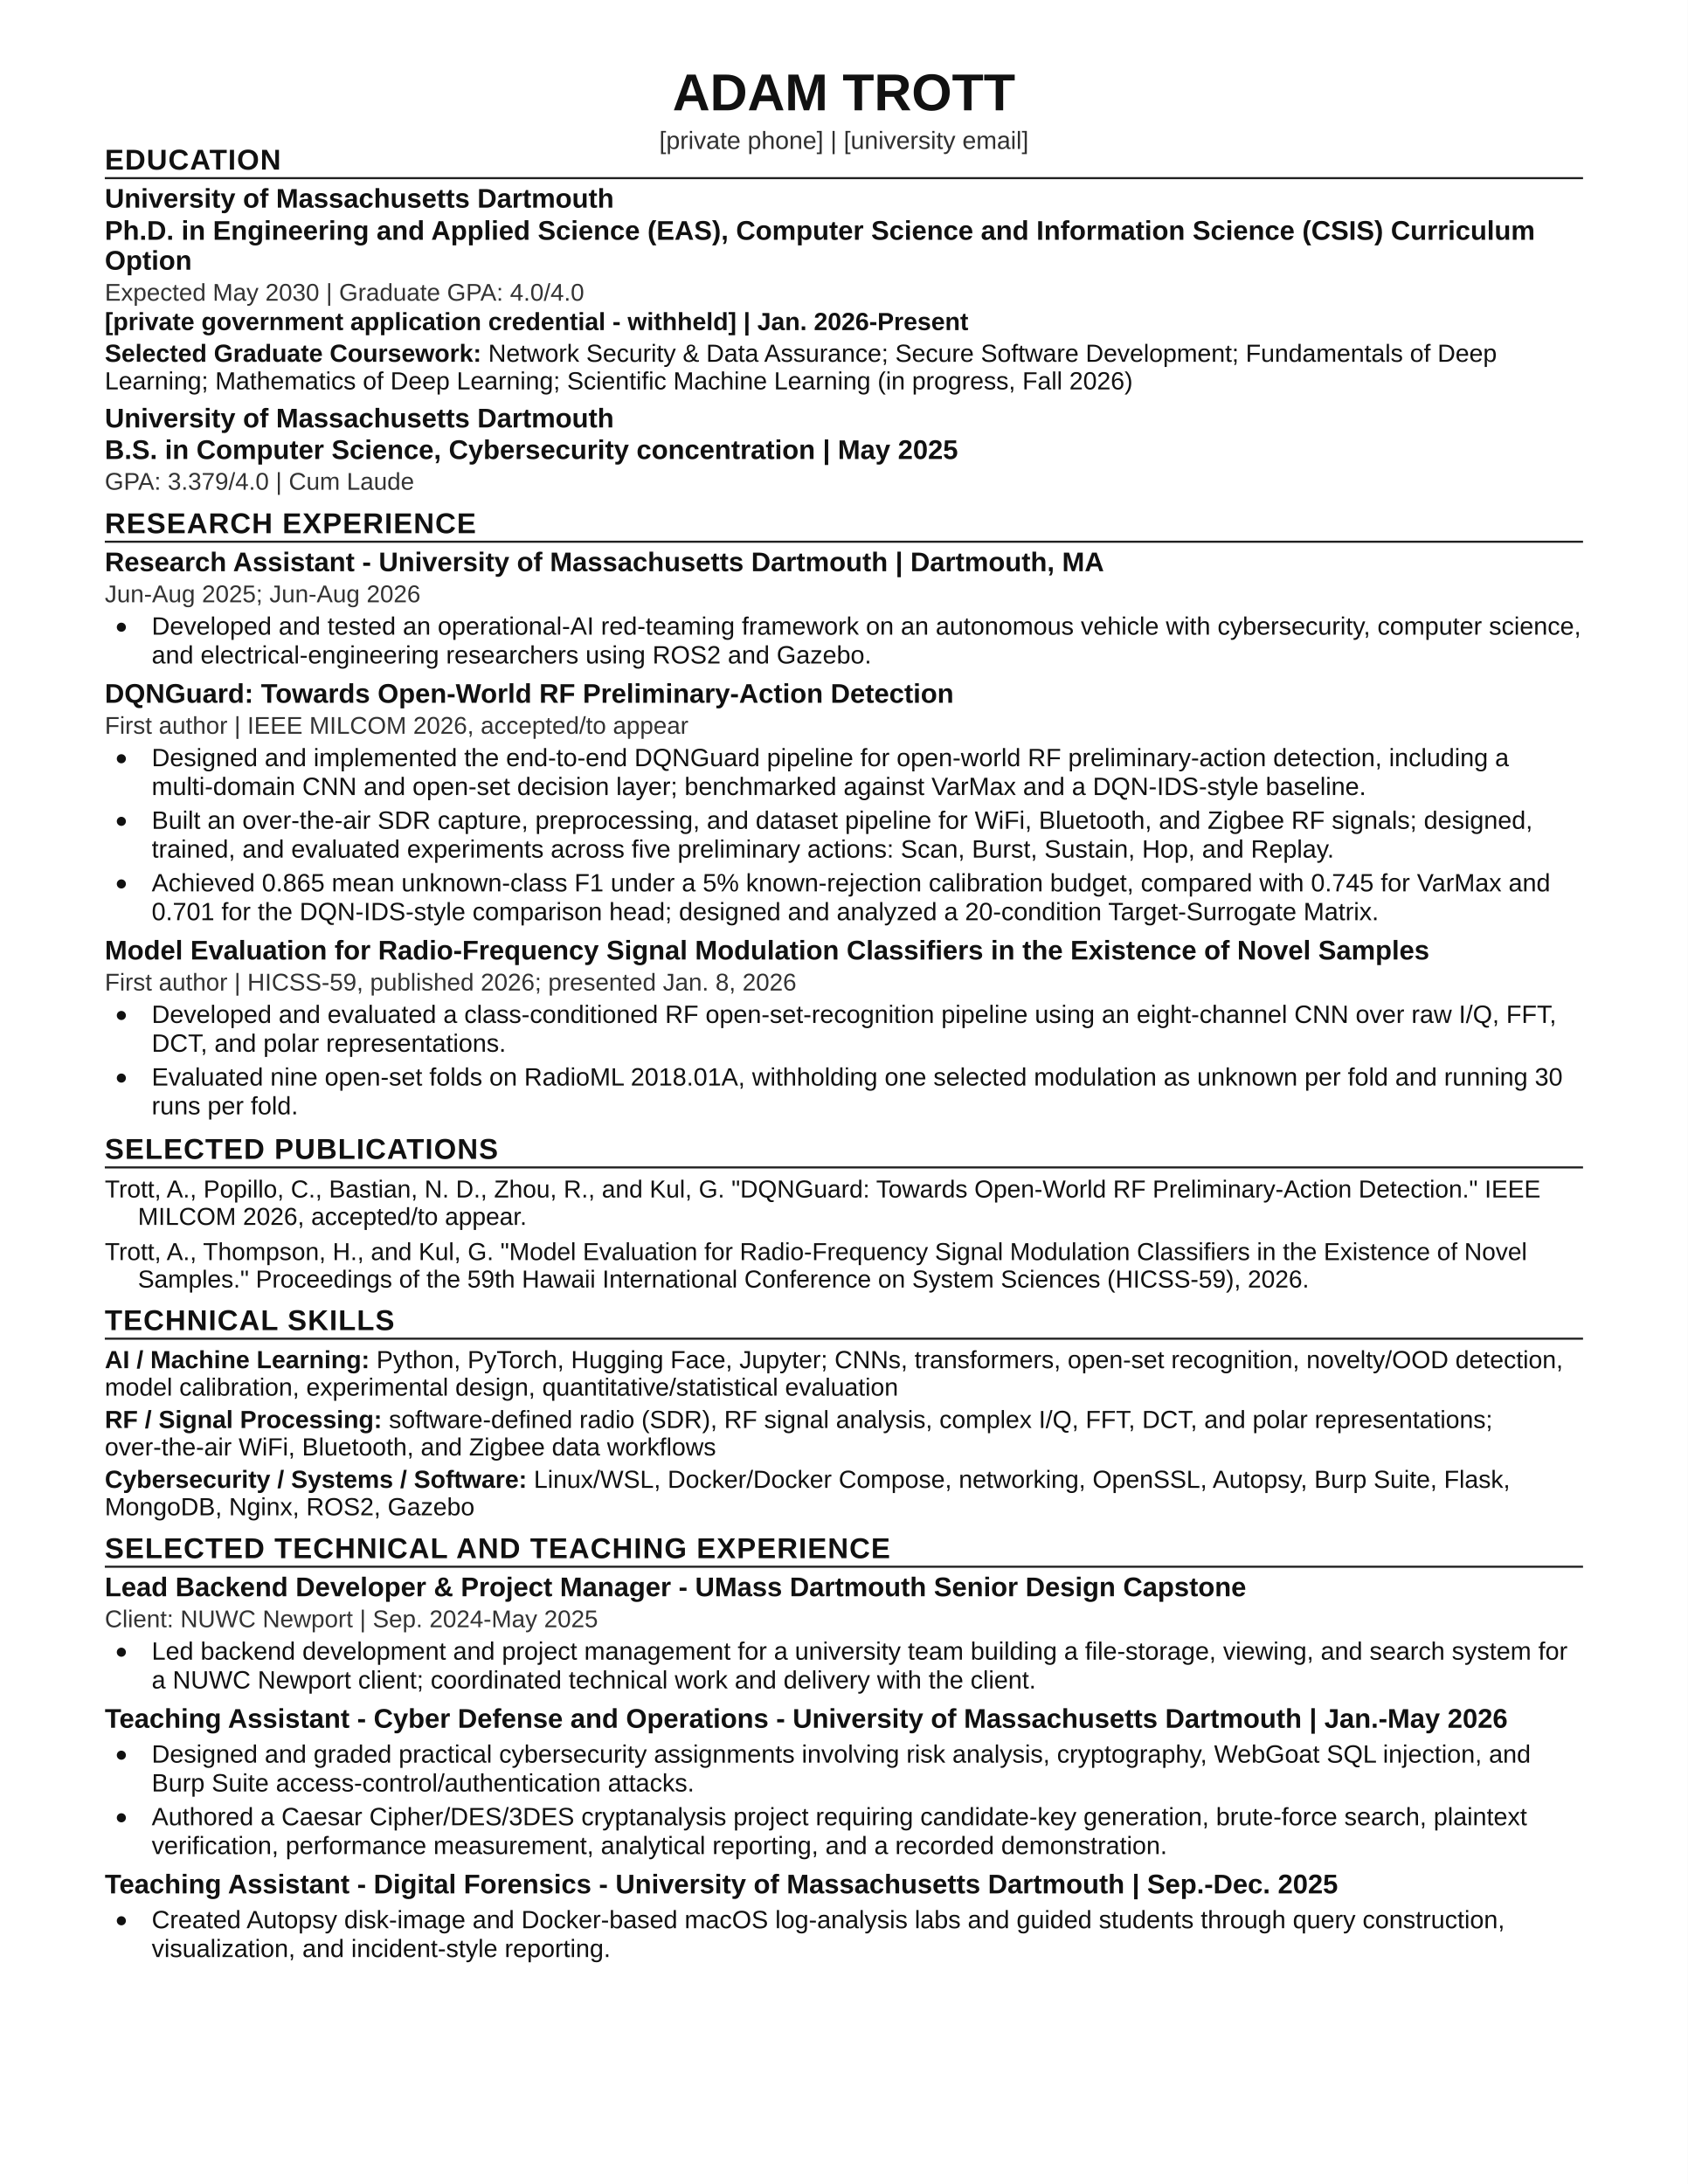
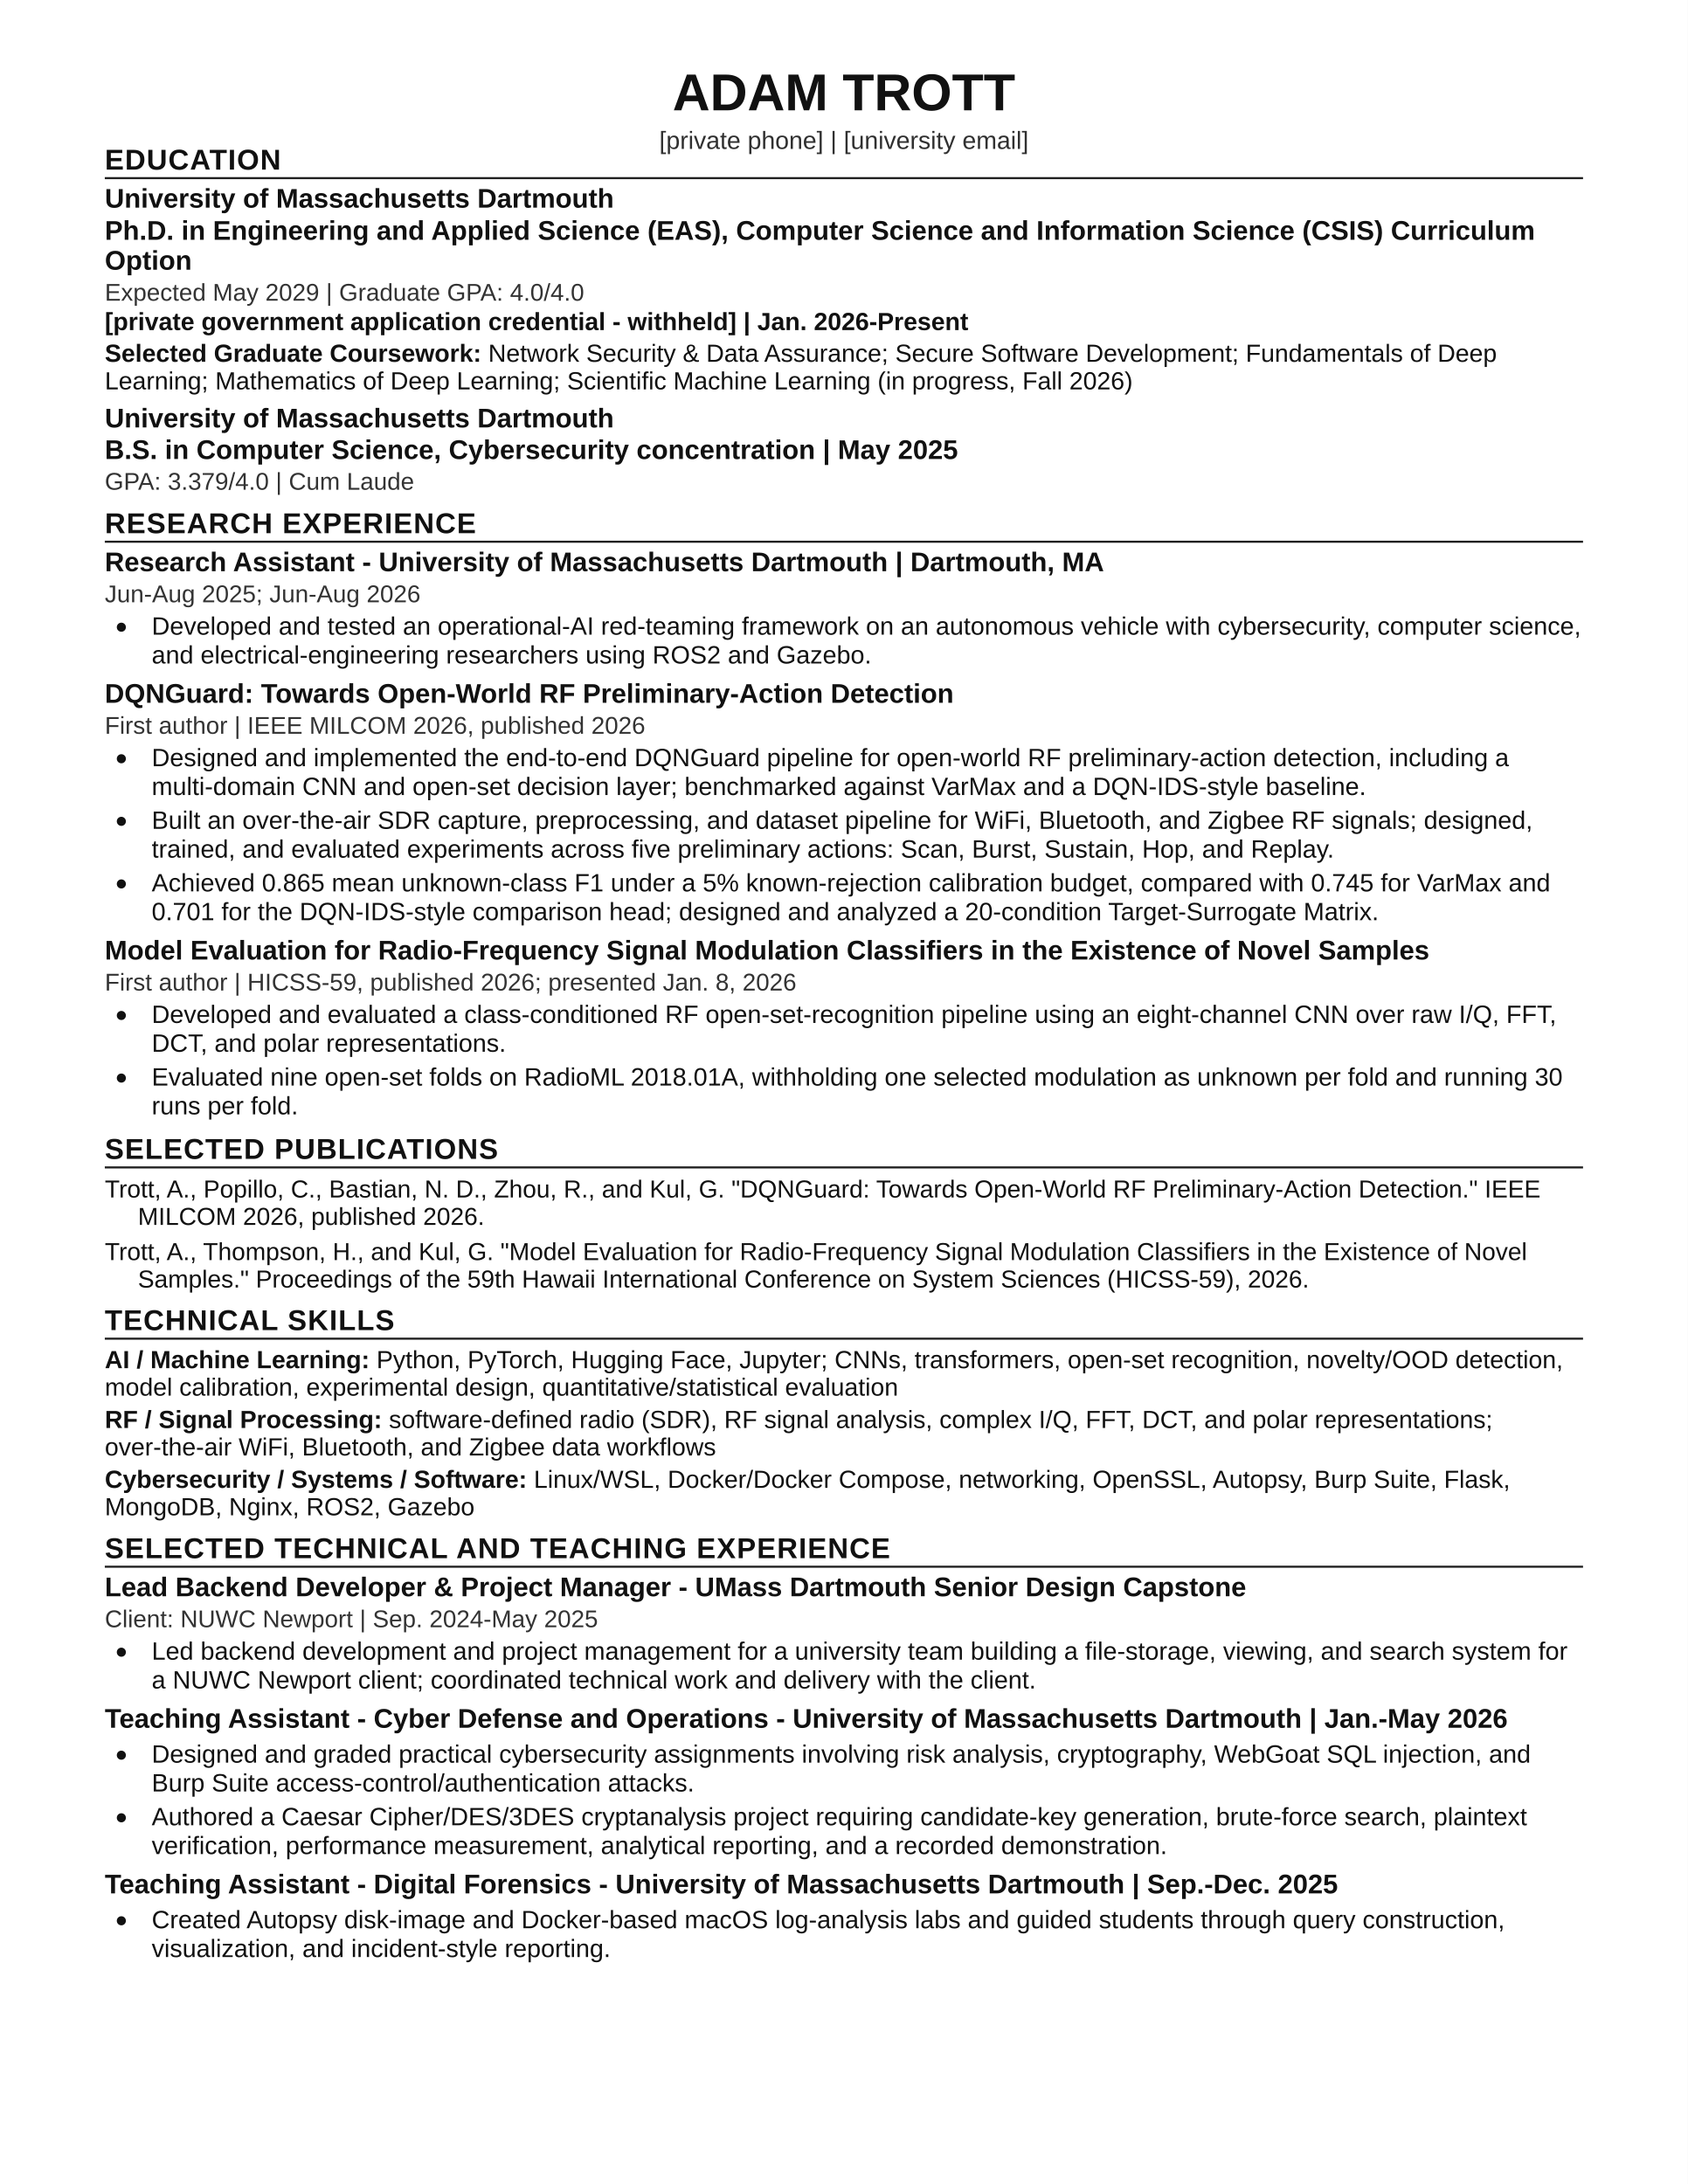
<svg xmlns="http://www.w3.org/2000/svg" width="8.5in" height="11in" viewBox="0 0 612 792">
  <rect x="0" y="0" width="612" height="792" fill="#ffffff" />
  <text x="306.00" y="40.00" font-family="Liberation Sans" font-size="18.80" font-weight="700" font-style="normal" fill="#111111" text-anchor="middle">ADAM TROTT</text>
  <text x="306.00" y="54.00" font-family="Liberation Sans" font-size="9.00" font-weight="400" font-style="normal" fill="#303030" text-anchor="middle">[private phone] | [university email]</text>
  <text x="38.00" y="61.50" font-family="Liberation Sans" font-size="10.40" font-weight="700" font-style="normal" fill="#111111" text-anchor="start" letter-spacing="0.35">EDUCATION</text>
  <line x1="38.00" y1="64.60" x2="574.00" y2="64.60" stroke="#202020" stroke-width="0.75" />
  <text x="38.00" y="75.30" font-family="Liberation Sans" font-size="9.80" font-weight="700" font-style="normal" fill="#111111" text-anchor="start">University of Massachusetts Dartmouth</text>
  <text x="38.00" y="86.95" font-family="Liberation Sans" font-size="9.80" font-weight="700" font-style="normal" fill="#111111" text-anchor="start">Ph.D. in Engineering and Applied Science (EAS), Computer Science and Information Science (CSIS) Curriculum</text>
  <text x="38.00" y="97.80" font-family="Liberation Sans" font-size="9.80" font-weight="700" font-style="normal" fill="#111111" text-anchor="start">Option</text>
-   <text x="38.00" y="109.05" font-family="Liberation Sans" font-size="8.80" font-weight="400" font-style="normal" fill="#333333" text-anchor="start">Expected May 2030 | Graduate GPA: 4.0/4.0</text>
+   <text x="38.00" y="109.05" font-family="Liberation Sans" font-size="8.80" font-weight="400" font-style="normal" fill="#333333" text-anchor="start">Expected May 2029 | Graduate GPA: 4.0/4.0</text>
  <text x="38.00" y="119.70" font-family="Liberation Sans" font-size="9.00" font-weight="700" font-style="normal" fill="#111111" text-anchor="start">[private government application credential - withheld] | Jan. 2026-Present</text>
  <text x="38.00" y="131.20" font-family="Liberation Sans" font-size="9.00" font-weight="700" font-style="normal" fill="#111111" text-anchor="start">Selected Graduate Coursework:</text>
  <text x="177.04" y="131.20" font-family="Liberation Sans" font-size="9.00" font-weight="400" font-style="normal" fill="#111111" text-anchor="start">Network Security &amp; Data Assurance; Secure Software Development; Fundamentals of Deep</text>
  <text x="38.00" y="141.20" font-family="Liberation Sans" font-size="9.00" font-weight="400" font-style="normal" fill="#111111" text-anchor="start">Learning; Mathematics of Deep Learning; Scientific Machine Learning (in progress, Fall 2026)</text>
  <text x="38.00" y="155.00" font-family="Liberation Sans" font-size="9.80" font-weight="700" font-style="normal" fill="#111111" text-anchor="start">University of Massachusetts Dartmouth</text>
  <text x="38.00" y="166.45" font-family="Liberation Sans" font-size="9.80" font-weight="700" font-style="normal" fill="#111111" text-anchor="start">B.S. in Computer Science, Cybersecurity concentration | May 2025</text>
  <text x="38.00" y="177.60" font-family="Liberation Sans" font-size="8.80" font-weight="400" font-style="normal" fill="#333333" text-anchor="start">GPA: 3.379/4.0 | Cum Laude</text>
  <text x="38.00" y="193.35" font-family="Liberation Sans" font-size="10.40" font-weight="700" font-style="normal" fill="#111111" text-anchor="start" letter-spacing="0.35">RESEARCH EXPERIENCE</text>
  <line x1="38.00" y1="196.45" x2="574.00" y2="196.45" stroke="#202020" stroke-width="0.75" />
  <text x="38.00" y="207.15" font-family="Liberation Sans" font-size="9.80" font-weight="700" font-style="normal" fill="#111111" text-anchor="start">Research Assistant - University of Massachusetts Dartmouth | Dartmouth, MA</text>
  <text x="38.00" y="218.40" font-family="Liberation Sans" font-size="8.80" font-weight="400" font-style="normal" fill="#333333" text-anchor="start">Jun-Aug 2025; Jun-Aug 2026</text>
  <circle cx="44.00" cy="227.45" r="1.65" fill="#111111" />
  <text x="55.00" y="230.15" font-family="Liberation Sans" font-size="9.10" font-weight="400" font-style="normal" fill="#111111" text-anchor="start">Developed and tested an operational-AI red-teaming framework on an autonomous vehicle with cybersecurity, computer science,</text>
  <text x="55.00" y="240.60" font-family="Liberation Sans" font-size="9.10" font-weight="400" font-style="normal" fill="#111111" text-anchor="start">and electrical-engineering researchers using ROS2 and Gazebo.</text>
  <text x="38.00" y="254.85" font-family="Liberation Sans" font-size="9.80" font-weight="700" font-style="normal" fill="#111111" text-anchor="start">DQNGuard: Towards Open-World RF Preliminary-Action Detection</text>
-   <text x="38.00" y="266.10" font-family="Liberation Sans" font-size="8.80" font-weight="400" font-style="normal" fill="#333333" text-anchor="start">First author | IEEE MILCOM 2026, accepted/to appear</text>
+   <text x="38.00" y="266.10" font-family="Liberation Sans" font-size="8.80" font-weight="400" font-style="normal" fill="#333333" text-anchor="start">First author | IEEE MILCOM 2026, published 2026</text>
  <circle cx="44.00" cy="275.15" r="1.65" fill="#111111" />
  <text x="55.00" y="277.85" font-family="Liberation Sans" font-size="9.10" font-weight="400" font-style="normal" fill="#111111" text-anchor="start">Designed and implemented the end-to-end DQNGuard pipeline for open-world RF preliminary-action detection, including a</text>
  <text x="55.00" y="288.30" font-family="Liberation Sans" font-size="9.10" font-weight="400" font-style="normal" fill="#111111" text-anchor="start">multi-domain CNN and open-set decision layer; benchmarked against VarMax and a DQN-IDS-style baseline.</text>
  <circle cx="44.00" cy="297.85" r="1.65" fill="#111111" />
  <text x="55.00" y="300.55" font-family="Liberation Sans" font-size="9.10" font-weight="400" font-style="normal" fill="#111111" text-anchor="start">Built an over-the-air SDR capture, preprocessing, and dataset pipeline for WiFi, Bluetooth, and Zigbee RF signals; designed,</text>
  <text x="55.00" y="311.00" font-family="Liberation Sans" font-size="9.10" font-weight="400" font-style="normal" fill="#111111" text-anchor="start">trained, and evaluated experiments across five preliminary actions: Scan, Burst, Sustain, Hop, and Replay.</text>
  <circle cx="44.00" cy="320.55" r="1.65" fill="#111111" />
  <text x="55.00" y="323.25" font-family="Liberation Sans" font-size="9.10" font-weight="400" font-style="normal" fill="#111111" text-anchor="start">Achieved 0.865 mean unknown-class F1 under a 5% known-rejection calibration budget, compared with 0.745 for VarMax and</text>
  <text x="55.00" y="333.70" font-family="Liberation Sans" font-size="9.10" font-weight="400" font-style="normal" fill="#111111" text-anchor="start">0.701 for the DQN-IDS-style comparison head; designed and analyzed a 20-condition Target-Surrogate Matrix.</text>
  <text x="38.00" y="347.95" font-family="Liberation Sans" font-size="9.80" font-weight="700" font-style="normal" fill="#111111" text-anchor="start">Model Evaluation for Radio-Frequency Signal Modulation Classifiers in the Existence of Novel Samples</text>
  <text x="38.00" y="359.20" font-family="Liberation Sans" font-size="8.80" font-weight="400" font-style="normal" fill="#333333" text-anchor="start">First author | HICSS-59, published 2026; presented Jan. 8, 2026</text>
  <circle cx="44.00" cy="368.25" r="1.65" fill="#111111" />
  <text x="55.00" y="370.95" font-family="Liberation Sans" font-size="9.10" font-weight="400" font-style="normal" fill="#111111" text-anchor="start">Developed and evaluated a class-conditioned RF open-set-recognition pipeline using an eight-channel CNN over raw I/Q, FFT,</text>
  <text x="55.00" y="381.40" font-family="Liberation Sans" font-size="9.10" font-weight="400" font-style="normal" fill="#111111" text-anchor="start">DCT, and polar representations.</text>
  <circle cx="44.00" cy="390.95" r="1.65" fill="#111111" />
  <text x="55.00" y="393.65" font-family="Liberation Sans" font-size="9.10" font-weight="400" font-style="normal" fill="#111111" text-anchor="start">Evaluated nine open-set folds on RadioML 2018.01A, withholding one selected modulation as unknown per fold and running 30</text>
  <text x="55.00" y="404.10" font-family="Liberation Sans" font-size="9.10" font-weight="400" font-style="normal" fill="#111111" text-anchor="start">runs per fold.</text>
  <text x="38.00" y="420.25" font-family="Liberation Sans" font-size="10.40" font-weight="700" font-style="normal" fill="#111111" text-anchor="start" letter-spacing="0.35">SELECTED PUBLICATIONS</text>
  <line x1="38.00" y1="423.35" x2="574.00" y2="423.35" stroke="#202020" stroke-width="0.75" />
  <text x="38.00" y="434.25" font-family="Liberation Sans" font-size="8.90" font-weight="400" font-style="normal" fill="#111111" text-anchor="start">Trott, A., Popillo, C., Bastian, N. D., Zhou, R., and Kul, G. "DQNGuard: Towards Open-World RF Preliminary-Action Detection." IEEE</text>
-   <text x="50.00" y="444.20" font-family="Liberation Sans" font-size="8.90" font-weight="400" font-style="normal" fill="#111111" text-anchor="start">MILCOM 2026, accepted/to appear.</text>
+   <text x="50.00" y="444.20" font-family="Liberation Sans" font-size="8.90" font-weight="400" font-style="normal" fill="#111111" text-anchor="start">MILCOM 2026, published 2026.</text>
  <text x="38.00" y="456.95" font-family="Liberation Sans" font-size="8.90" font-weight="400" font-style="normal" fill="#111111" text-anchor="start">Trott, A., Thompson, H., and Kul, G. "Model Evaluation for Radio-Frequency Signal Modulation Classifiers in the Existence of Novel</text>
  <text x="50.00" y="466.90" font-family="Liberation Sans" font-size="8.90" font-weight="400" font-style="normal" fill="#111111" text-anchor="start">Samples." Proceedings of the 59th Hawaii International Conference on System Sciences (HICSS-59), 2026.</text>
  <text x="38.00" y="482.35" font-family="Liberation Sans" font-size="10.40" font-weight="700" font-style="normal" fill="#111111" text-anchor="start" letter-spacing="0.35">TECHNICAL SKILLS</text>
  <line x1="38.00" y1="485.45" x2="574.00" y2="485.45" stroke="#202020" stroke-width="0.75" />
  <text x="38.00" y="496.15" font-family="Liberation Sans" font-size="9.00" font-weight="700" font-style="normal" fill="#111111" text-anchor="start">AI / Machine Learning:</text>
  <text x="136.51" y="496.15" font-family="Liberation Sans" font-size="9.00" font-weight="400" font-style="normal" fill="#111111" text-anchor="start">Python, PyTorch, Hugging Face, Jupyter; CNNs, transformers, open-set recognition, novelty/OOD detection,</text>
  <text x="38.00" y="506.10" font-family="Liberation Sans" font-size="9.00" font-weight="400" font-style="normal" fill="#111111" text-anchor="start">model calibration, experimental design, quantitative/statistical evaluation</text>
  <text x="38.00" y="517.85" font-family="Liberation Sans" font-size="9.00" font-weight="700" font-style="normal" fill="#111111" text-anchor="start">RF / Signal Processing:</text>
  <text x="141.02" y="517.85" font-family="Liberation Sans" font-size="9.00" font-weight="400" font-style="normal" fill="#111111" text-anchor="start">software-defined radio (SDR), RF signal analysis, complex I/Q, FFT, DCT, and polar representations;</text>
  <text x="38.00" y="527.80" font-family="Liberation Sans" font-size="9.00" font-weight="400" font-style="normal" fill="#111111" text-anchor="start">over-the-air WiFi, Bluetooth, and Zigbee data workflows</text>
  <text x="38.00" y="539.55" font-family="Liberation Sans" font-size="9.00" font-weight="700" font-style="normal" fill="#111111" text-anchor="start">Cybersecurity / Systems / Software:</text>
  <text x="193.56" y="539.55" font-family="Liberation Sans" font-size="9.00" font-weight="400" font-style="normal" fill="#111111" text-anchor="start">Linux/WSL, Docker/Docker Compose, networking, OpenSSL, Autopsy, Burp Suite, Flask,</text>
  <text x="38.00" y="549.50" font-family="Liberation Sans" font-size="9.00" font-weight="400" font-style="normal" fill="#111111" text-anchor="start">MongoDB, Nginx, ROS2, Gazebo</text>
  <text x="38.00" y="565.05" font-family="Liberation Sans" font-size="10.40" font-weight="700" font-style="normal" fill="#111111" text-anchor="start" letter-spacing="0.35">SELECTED TECHNICAL AND TEACHING EXPERIENCE</text>
  <line x1="38.00" y1="568.15" x2="574.00" y2="568.15" stroke="#202020" stroke-width="0.75" />
  <text x="38.00" y="578.85" font-family="Liberation Sans" font-size="9.80" font-weight="700" font-style="normal" fill="#111111" text-anchor="start">Lead Backend Developer &amp; Project Manager - UMass Dartmouth Senior Design Capstone</text>
  <text x="38.00" y="590.10" font-family="Liberation Sans" font-size="8.80" font-weight="400" font-style="normal" fill="#333333" text-anchor="start">Client: NUWC Newport | Sep. 2024-May 2025</text>
  <circle cx="44.00" cy="599.15" r="1.65" fill="#111111" />
  <text x="55.00" y="601.85" font-family="Liberation Sans" font-size="9.10" font-weight="400" font-style="normal" fill="#111111" text-anchor="start">Led backend development and project management for a university team building a file-storage, viewing, and search system for</text>
  <text x="55.00" y="612.30" font-family="Liberation Sans" font-size="9.10" font-weight="400" font-style="normal" fill="#111111" text-anchor="start">a NUWC Newport client; coordinated technical work and delivery with the client.</text>
  <text x="38.00" y="626.55" font-family="Liberation Sans" font-size="9.80" font-weight="700" font-style="normal" fill="#111111" text-anchor="start">Teaching Assistant - Cyber Defense and Operations - University of Massachusetts Dartmouth | Jan.-May 2026</text>
  <circle cx="44.00" cy="636.50" r="1.65" fill="#111111" />
  <text x="55.00" y="639.20" font-family="Liberation Sans" font-size="9.10" font-weight="400" font-style="normal" fill="#111111" text-anchor="start">Designed and graded practical cybersecurity assignments involving risk analysis, cryptography, WebGoat SQL injection, and</text>
  <text x="55.00" y="649.65" font-family="Liberation Sans" font-size="9.10" font-weight="400" font-style="normal" fill="#111111" text-anchor="start">Burp Suite access-control/authentication attacks.</text>
  <circle cx="44.00" cy="659.20" r="1.65" fill="#111111" />
  <text x="55.00" y="661.90" font-family="Liberation Sans" font-size="9.10" font-weight="400" font-style="normal" fill="#111111" text-anchor="start">Authored a Caesar Cipher/DES/3DES cryptanalysis project requiring candidate-key generation, brute-force search, plaintext</text>
  <text x="55.00" y="672.35" font-family="Liberation Sans" font-size="9.10" font-weight="400" font-style="normal" fill="#111111" text-anchor="start">verification, performance measurement, analytical reporting, and a recorded demonstration.</text>
  <text x="38.00" y="686.60" font-family="Liberation Sans" font-size="9.80" font-weight="700" font-style="normal" fill="#111111" text-anchor="start">Teaching Assistant - Digital Forensics - University of Massachusetts Dartmouth | Sep.-Dec. 2025</text>
  <circle cx="44.00" cy="696.55" r="1.65" fill="#111111" />
  <text x="55.00" y="699.25" font-family="Liberation Sans" font-size="9.10" font-weight="400" font-style="normal" fill="#111111" text-anchor="start">Created Autopsy disk-image and Docker-based macOS log-analysis labs and guided students through query construction,</text>
  <text x="55.00" y="709.70" font-family="Liberation Sans" font-size="9.10" font-weight="400" font-style="normal" fill="#111111" text-anchor="start">visualization, and incident-style reporting.</text>
</svg>
